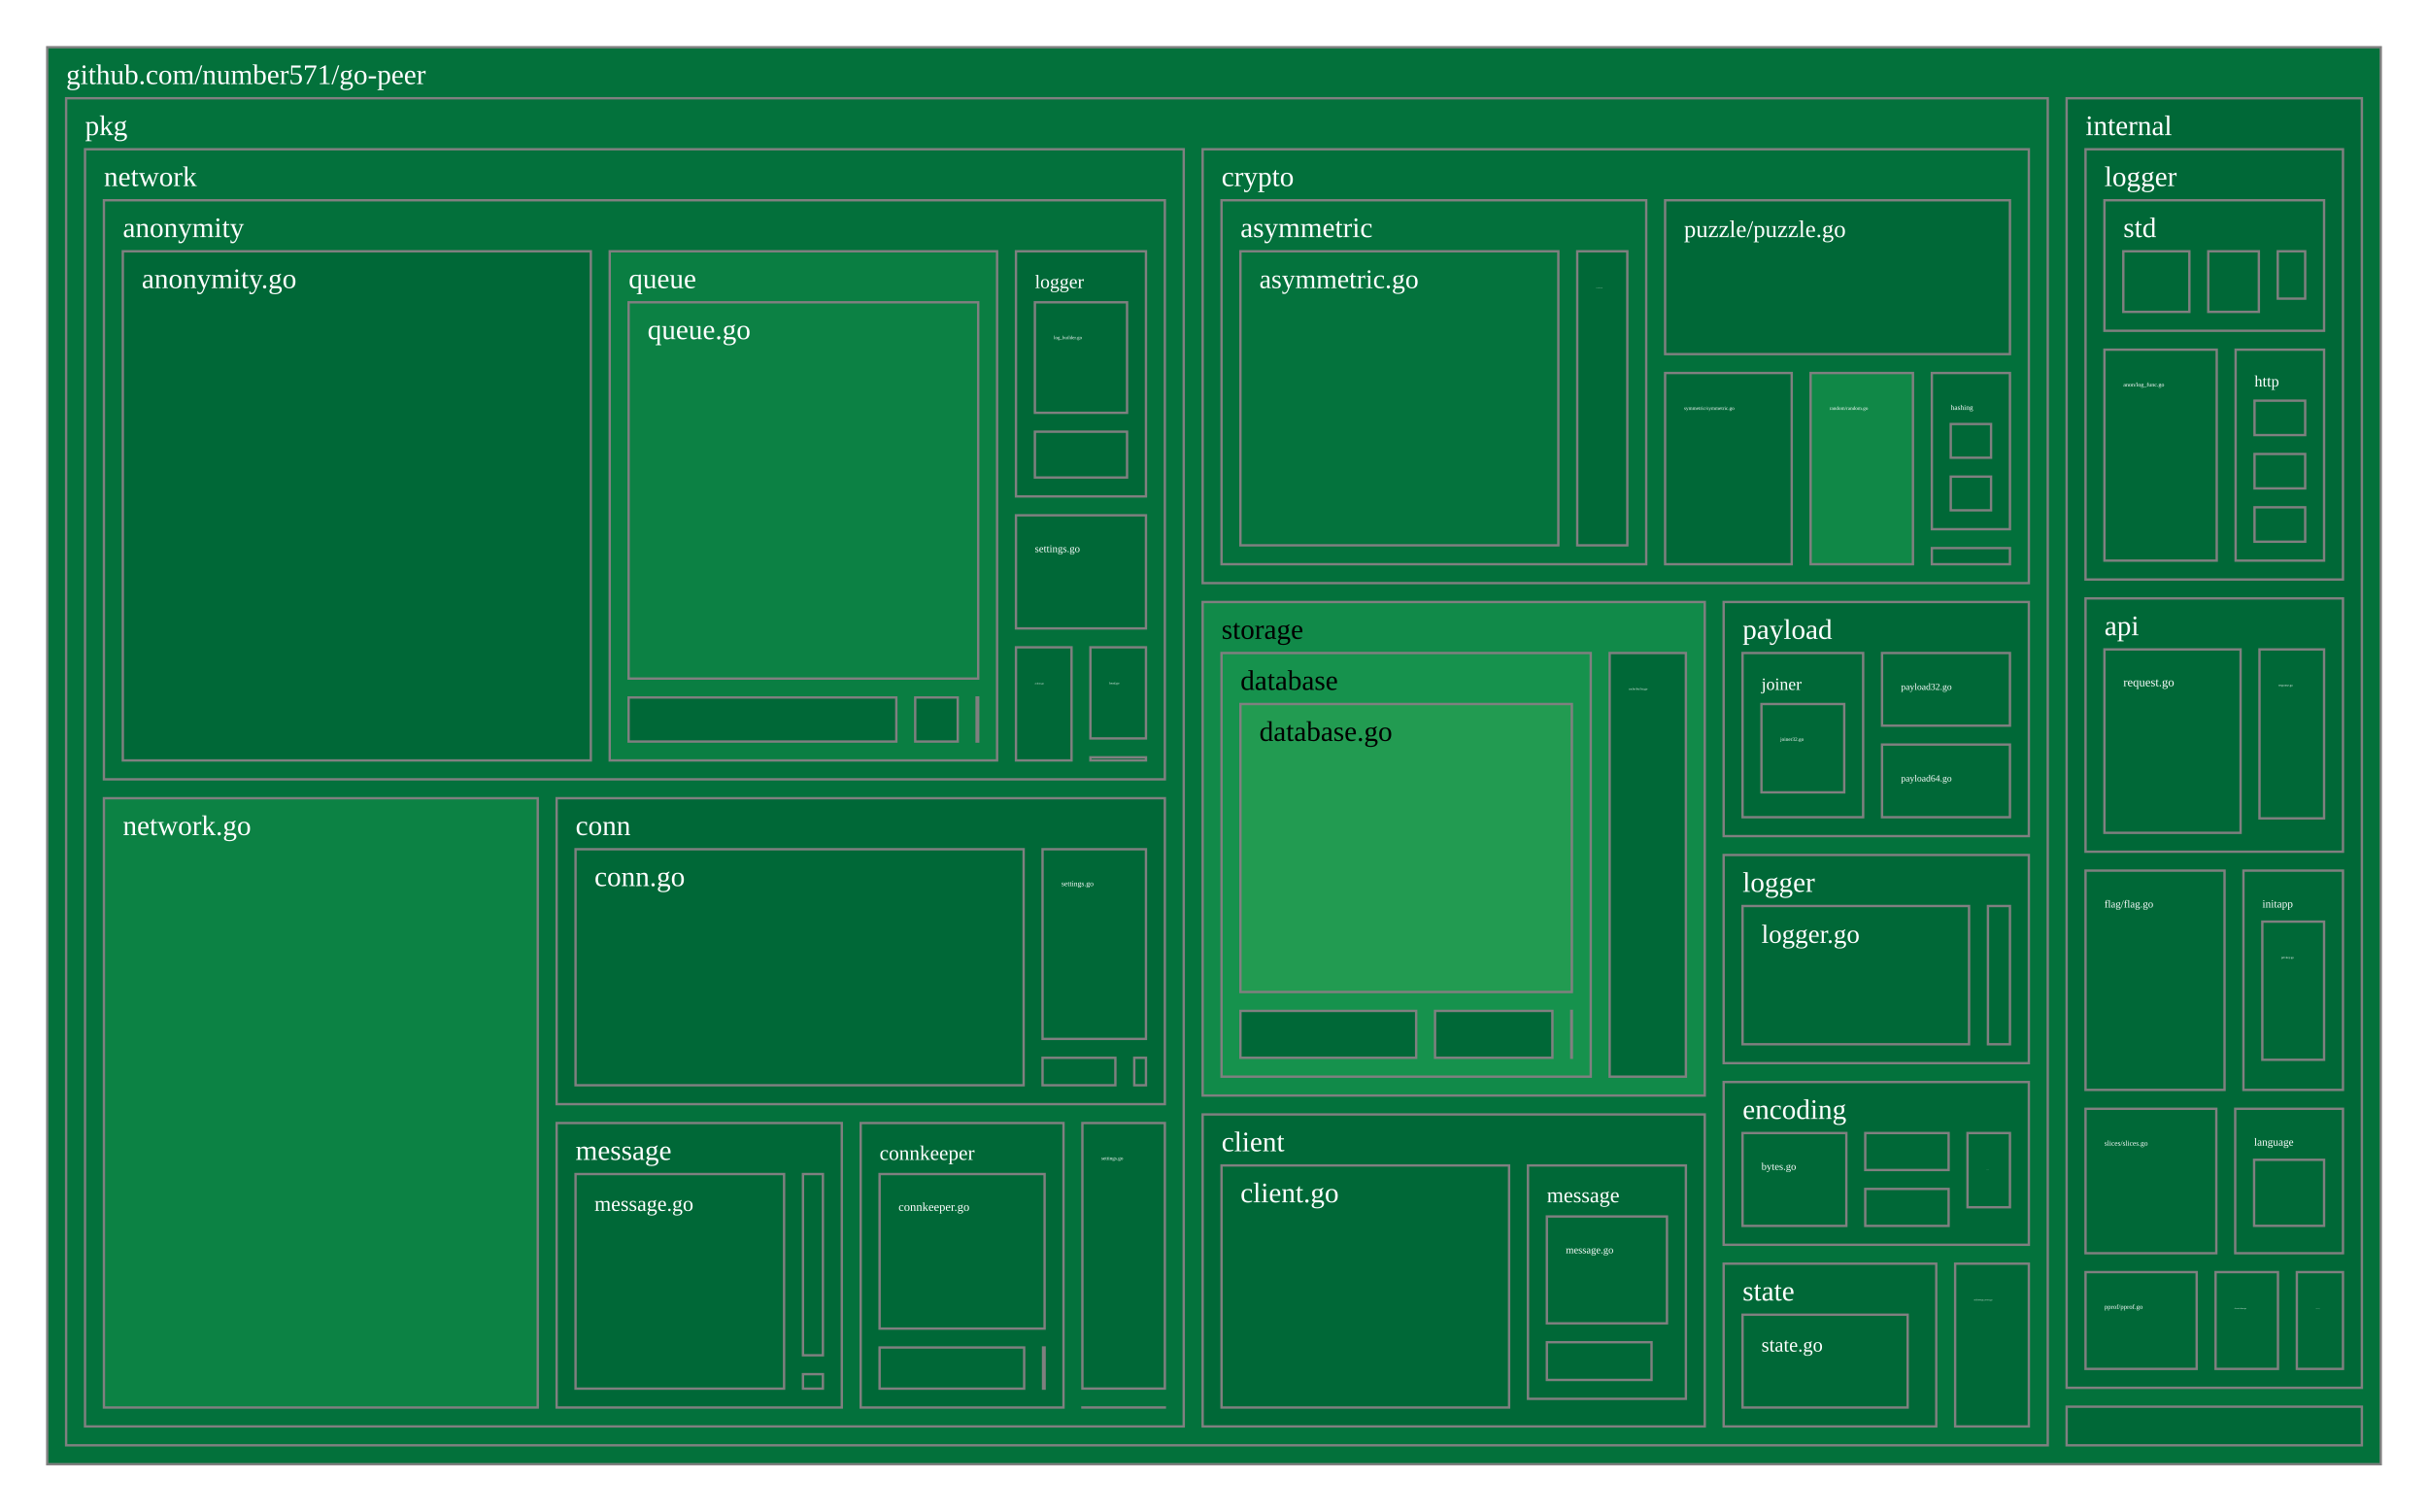
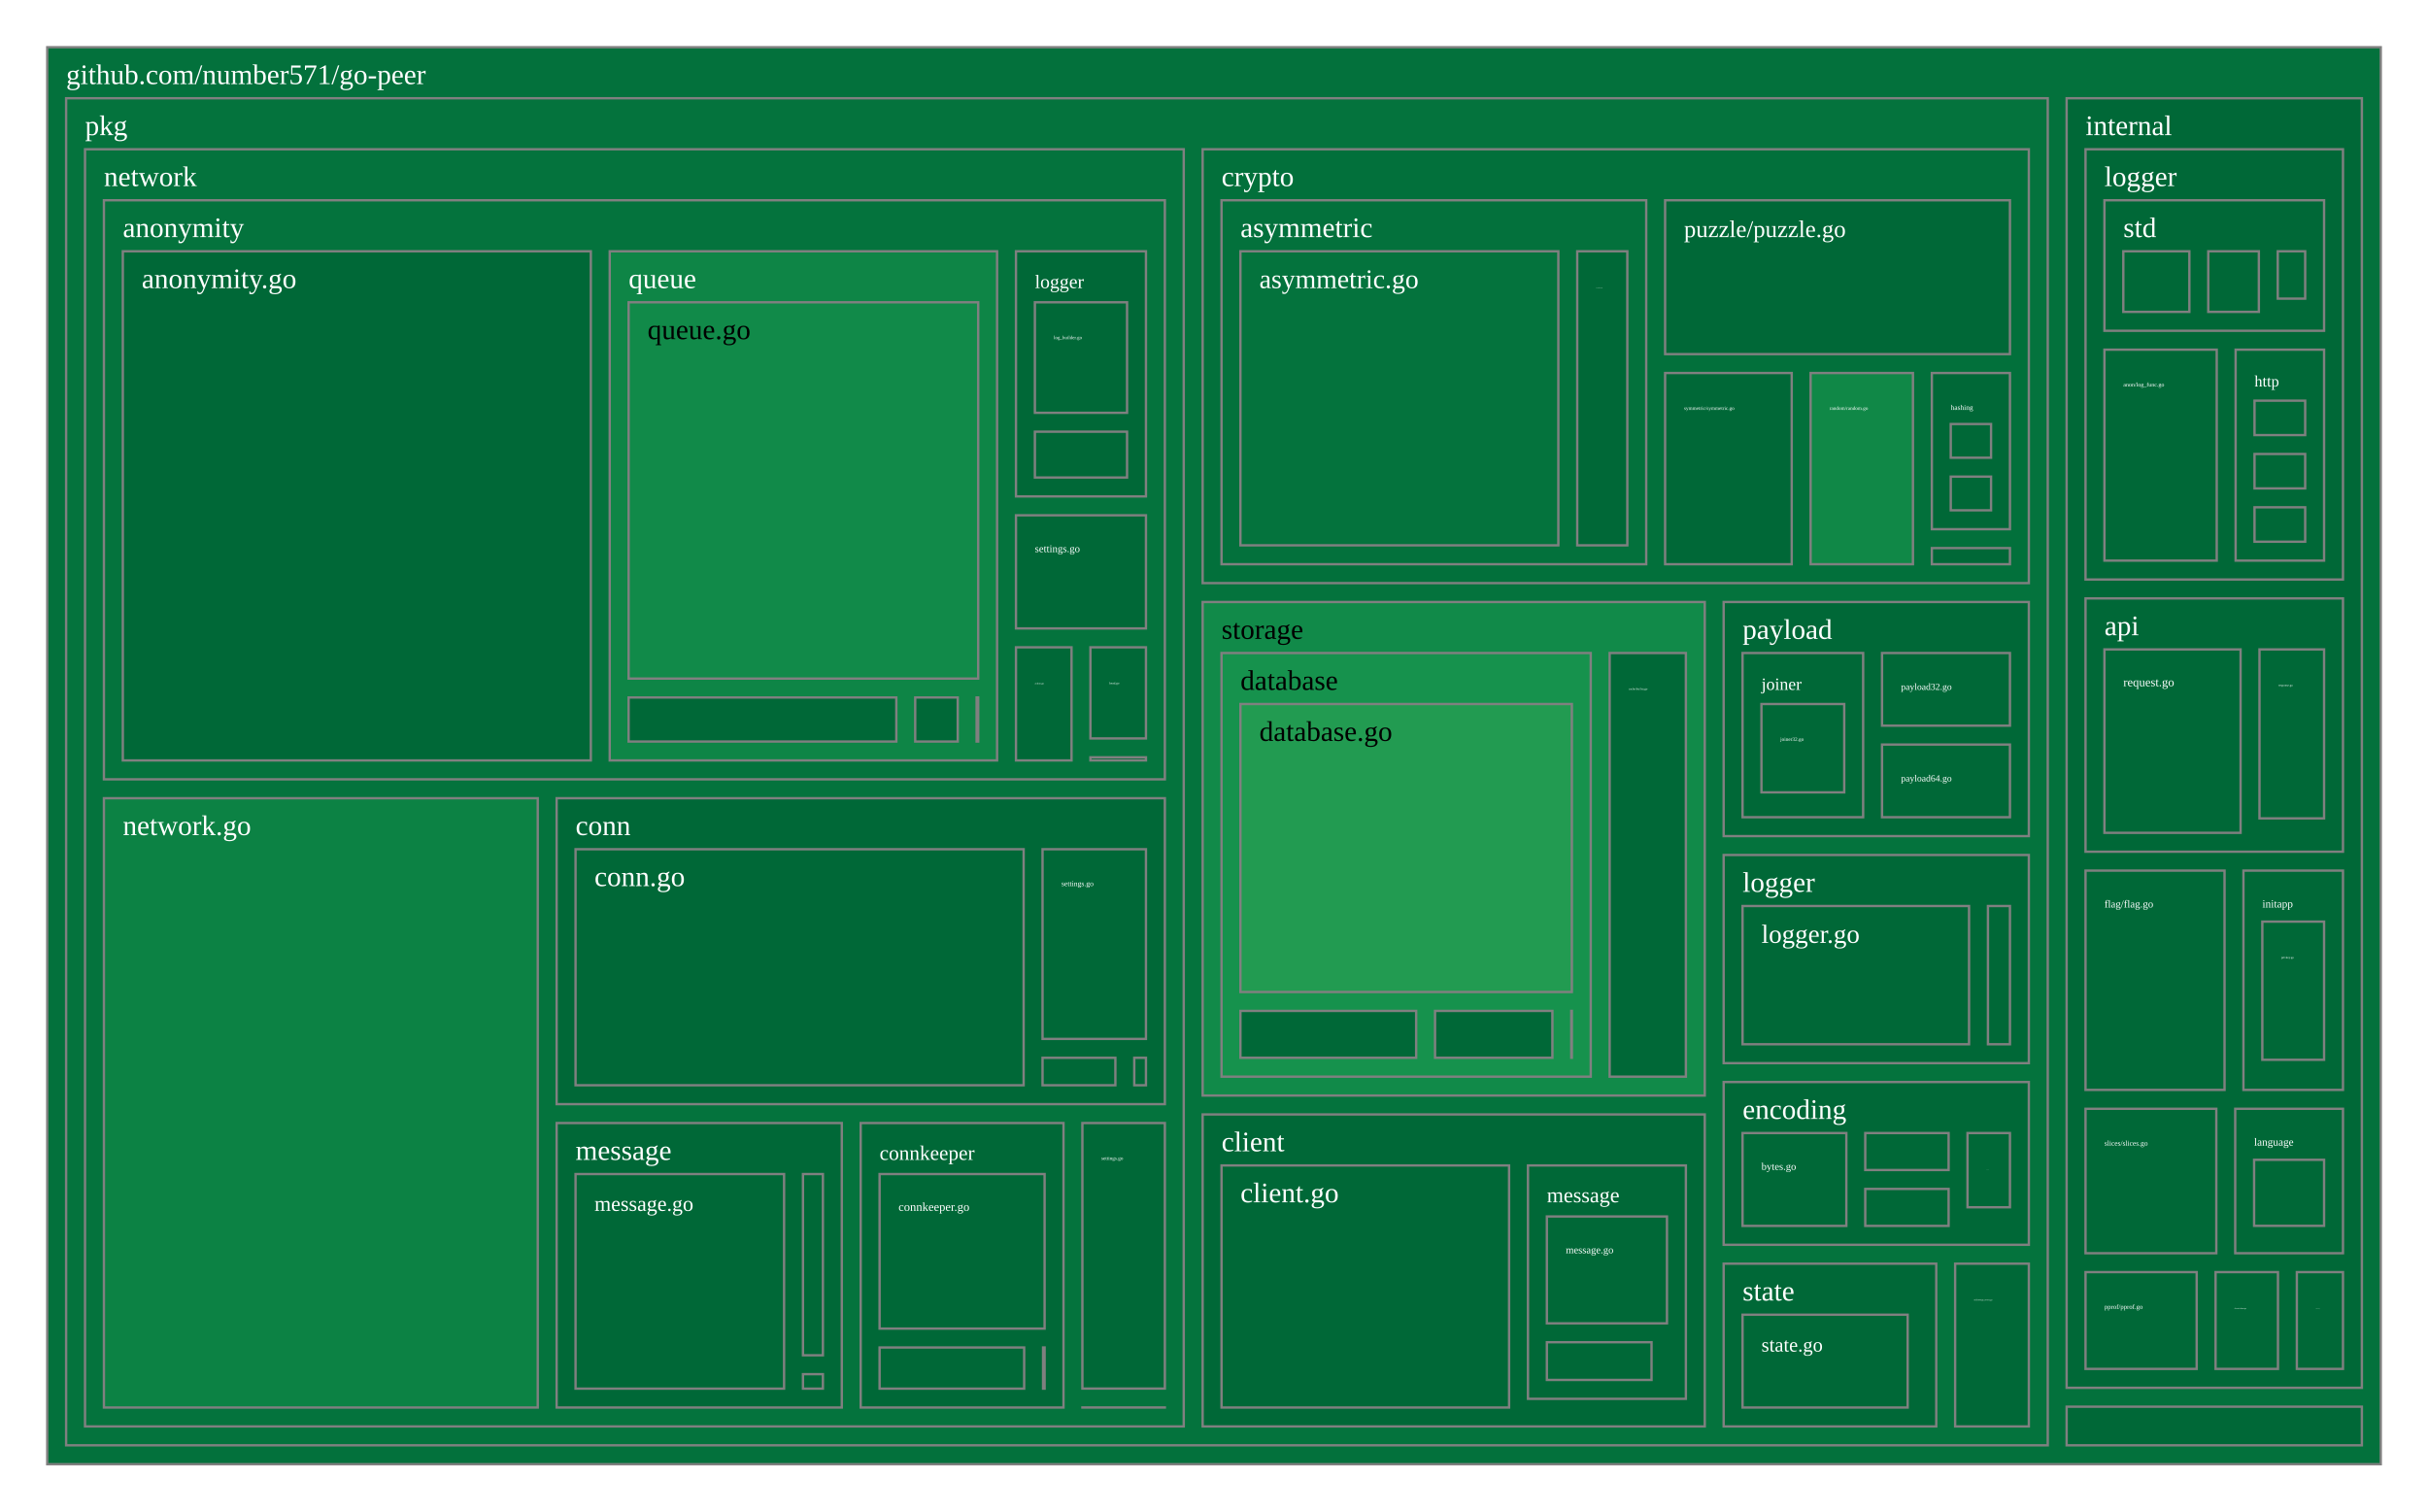
<svg xmlns="http://www.w3.org/2000/svg" viewBox="0 0 1028 640" style="background: white none repeat scroll 0% 0%;">
  <g>
-     <rect x="20" y="20" width="988" height="600" style="fill: rgb(3, 113, 59);opacity:1;fill-opacity:1.00;stroke:rgb(128,128,128);stroke-width:1px;stroke-opacity:1.00;" />
+     <rect x="20" y="20" width="988" height="600" style="fill: rgb(3, 113, 60);opacity:1;fill-opacity:1.00;stroke:rgb(128,128,128);stroke-width:1px;stroke-opacity:1.00;" />
    <text data-notex="1" text-anchor="start" transform="translate(28,35.6) scale(1)" style="font-family: Open Sans, verdana, arial, sans-serif !important; font-size: 12px; fill: rgb(255, 255, 255); fill-opacity: 1.00; white-space: pre;" data-math="N">github.com/number571/go-peer</text>
  </g>
  <g>
    <rect x="875" y="41.6" width="125" height="546.046" style="fill: rgb(0, 104, 55);opacity:1;fill-opacity:1.00;stroke:rgb(128,128,128);stroke-width:1px;stroke-opacity:1.00;" />
    <text data-notex="1" text-anchor="start" transform="translate(883,57.2) scale(1)" style="font-family: Open Sans, verdana, arial, sans-serif !important; font-size: 12px; fill: rgb(255, 255, 255); fill-opacity: 1.00; white-space: pre;" data-math="N">internal</text>
  </g>
  <g>
-     <rect x="28" y="41.6" width="839" height="570.4" style="fill: rgb(3, 114, 60);opacity:1;fill-opacity:1.00;stroke:rgb(128,128,128);stroke-width:1px;stroke-opacity:1.00;" />
+     <rect x="28" y="41.6" width="839" height="570.4" style="fill: rgb(4, 115, 61);opacity:1;fill-opacity:1.00;stroke:rgb(128,128,128);stroke-width:1px;stroke-opacity:1.00;" />
    <text data-notex="1" text-anchor="start" transform="translate(36,57.2) scale(1)" style="font-family: Open Sans, verdana, arial, sans-serif !important; font-size: 12px; fill: rgb(255, 255, 255); fill-opacity: 1.00; white-space: pre;" data-math="N">pkg</text>
  </g>
  <g>
    <rect x="875" y="595.646" width="125" height="16.354" style="fill: rgb(0, 104, 55);opacity:1;fill-opacity:1.00;stroke:rgb(128,128,128);stroke-width:1px;stroke-opacity:1.00;" />
  </g>
  <g>
    <rect x="883" y="253.384" width="109" height="107.263" style="fill: rgb(0, 104, 55);opacity:1;fill-opacity:1.00;stroke:rgb(128,128,128);stroke-width:1px;stroke-opacity:1.00;" />
    <text data-notex="1" text-anchor="start" transform="translate(891,268.9838) scale(1)" style="font-family: Open Sans, verdana, arial, sans-serif !important; font-size: 12px; fill: rgb(255, 255, 255); fill-opacity: 1.00; white-space: pre;" data-math="N">api</text>
  </g>
  <g>
    <rect x="972.471" y="538.66" width="19.529" height="40.987" style="fill: rgb(0, 104, 55);opacity:1;fill-opacity:1.00;stroke:rgb(128,128,128);stroke-width:1px;stroke-opacity:1.00;" />
    <text data-notex="1" text-anchor="start" transform="translate(980.4706,554.2596) scale(0.026261)" style="font-family: Open Sans, verdana, arial, sans-serif !important; font-size: 12px; fill: rgb(255, 255, 255); fill-opacity: 1.00; white-space: pre;" data-math="N">chars/chars.go</text>
  </g>
  <g>
    <rect x="938.059" y="538.66" width="26.412" height="40.987" style="fill: rgb(0, 104, 55);opacity:1;fill-opacity:1.00;stroke:rgb(128,128,128);stroke-width:1px;stroke-opacity:1.00;" />
    <text data-notex="1" text-anchor="start" transform="translate(946.0588,554.2596) scale(0.067785)" style="font-family: Open Sans, verdana, arial, sans-serif !important; font-size: 12px; fill: rgb(255, 255, 255); fill-opacity: 1.00; white-space: pre;" data-math="N">closer/closer.go</text>
  </g>
  <g>
    <rect x="883" y="368.647" width="58.857" height="92.855" style="fill: rgb(0, 104, 55);opacity:1;fill-opacity:1.00;stroke:rgb(128,128,128);stroke-width:1px;stroke-opacity:1.00;" />
    <text data-notex="1" text-anchor="start" transform="translate(891,384.2468) scale(0.372024)" style="font-family: Open Sans, verdana, arial, sans-serif !important; font-size: 12px; fill: rgb(255, 255, 255); fill-opacity: 1.00; white-space: pre;" data-math="N">flag/flag.go</text>
  </g>
  <g>
    <rect x="949.857" y="368.647" width="42.143" height="92.855" style="fill: rgb(0, 104, 55);opacity:1;fill-opacity:1.00;stroke:rgb(128,128,128);stroke-width:1px;stroke-opacity:1.00;" />
    <text data-notex="1" text-anchor="start" transform="translate(957.8571,384.2468) scale(0.389031)" style="font-family: Open Sans, verdana, arial, sans-serif !important; font-size: 12px; fill: rgb(255, 255, 255); fill-opacity: 1.00; white-space: pre;" data-math="N">initapp</text>
  </g>
  <g>
    <rect x="946.375" y="469.502" width="45.625" height="61.158" style="fill: rgb(0, 104, 55);opacity:1;fill-opacity:1.00;stroke:rgb(128,128,128);stroke-width:1px;stroke-opacity:1.00;" />
    <text data-notex="1" text-anchor="start" transform="translate(954.375,485.1018) scale(0.385742)" style="font-family: Open Sans, verdana, arial, sans-serif !important; font-size: 12px; fill: rgb(255, 255, 255); fill-opacity: 1.00; white-space: pre;" data-math="N">language</text>
  </g>
  <g>
    <rect x="883" y="63.2" width="109" height="182.184" style="fill: rgb(0, 104, 55);opacity:1;fill-opacity:1.00;stroke:rgb(128,128,128);stroke-width:1px;stroke-opacity:1.00;" />
    <text data-notex="1" text-anchor="start" transform="translate(891,78.8) scale(1)" style="font-family: Open Sans, verdana, arial, sans-serif !important; font-size: 12px; fill: rgb(255, 255, 255); fill-opacity: 1.00; white-space: pre;" data-math="N">logger</text>
  </g>
  <g>
    <rect x="883" y="538.66" width="47.059" height="40.987" style="fill: rgb(0, 104, 55);opacity:1;fill-opacity:1.00;stroke:rgb(128,128,128);stroke-width:1px;stroke-opacity:1.00;" />
    <text data-notex="1" text-anchor="start" transform="translate(891,554.2596) scale(0.231092)" style="font-family: Open Sans, verdana, arial, sans-serif !important; font-size: 12px; fill: rgb(255, 255, 255); fill-opacity: 1.00; white-space: pre;" data-math="N">pprof/pprof.go</text>
  </g>
  <g>
    <rect x="883" y="469.502" width="55.375" height="61.158" style="fill: rgb(0, 104, 55);opacity:1;fill-opacity:1.00;stroke:rgb(128,128,128);stroke-width:1px;stroke-opacity:1.00;" />
    <text data-notex="1" text-anchor="start" transform="translate(891,485.1018) scale(0.256348)" style="font-family: Open Sans, verdana, arial, sans-serif !important; font-size: 12px; fill: rgb(255, 255, 255); fill-opacity: 1.00; white-space: pre;" data-math="N">slices/slices.go</text>
  </g>
  <g>
    <rect x="509.189" y="471.898" width="212.597" height="132.102" style="fill: rgb(0, 104, 55);opacity:1;fill-opacity:1.00;stroke:rgb(128,128,128);stroke-width:1px;stroke-opacity:1.00;" />
    <text data-notex="1" text-anchor="start" transform="translate(517.1893,487.4982) scale(1)" style="font-family: Open Sans, verdana, arial, sans-serif !important; font-size: 12px; fill: rgb(255, 255, 255); fill-opacity: 1.00; white-space: pre;" data-math="N">client</text>
  </g>
  <g>
    <rect x="509.189" y="63.2" width="349.811" height="183.711" style="fill: rgb(2, 112, 59);opacity:1;fill-opacity:1.00;stroke:rgb(128,128,128);stroke-width:1px;stroke-opacity:1.00;" />
    <text data-notex="1" text-anchor="start" transform="translate(517.1893,78.8) scale(1)" style="font-family: Open Sans, verdana, arial, sans-serif !important; font-size: 12px; fill: rgb(255, 255, 255); fill-opacity: 1.00; white-space: pre;" data-math="N">crypto</text>
  </g>
  <g>
    <rect x="729.786" y="458.177" width="129.214" height="68.911" style="fill: rgb(0, 104, 55);opacity:1;fill-opacity:1.00;stroke:rgb(128,128,128);stroke-width:1px;stroke-opacity:1.00;" />
    <text data-notex="1" text-anchor="start" transform="translate(737.7864,473.7772) scale(1)" style="font-family: Open Sans, verdana, arial, sans-serif !important; font-size: 12px; fill: rgb(255, 255, 255); fill-opacity: 1.00; white-space: pre;" data-math="N">encoding</text>
  </g>
  <g>
    <rect x="729.786" y="362.038" width="129.214" height="88.139" style="fill: rgb(0, 104, 55);opacity:1;fill-opacity:1.00;stroke:rgb(128,128,128);stroke-width:1px;stroke-opacity:1.00;" />
    <text data-notex="1" text-anchor="start" transform="translate(737.7864,377.6379) scale(1)" style="font-family: Open Sans, verdana, arial, sans-serif !important; font-size: 12px; fill: rgb(255, 255, 255); fill-opacity: 1.00; white-space: pre;" data-math="N">logger</text>
  </g>
  <g>
-     <rect x="36" y="63.2" width="465.189" height="540.8" style="fill: rgb(3, 113, 60);opacity:1;fill-opacity:1.00;stroke:rgb(128,128,128);stroke-width:1px;stroke-opacity:1.00;" />
+     <rect x="36" y="63.2" width="465.189" height="540.8" style="fill: rgb(4, 115, 61);opacity:1;fill-opacity:1.00;stroke:rgb(128,128,128);stroke-width:1px;stroke-opacity:1.00;" />
    <text data-notex="1" text-anchor="start" transform="translate(44,78.8) scale(1)" style="font-family: Open Sans, verdana, arial, sans-serif !important; font-size: 12px; fill: rgb(255, 255, 255); fill-opacity: 1.00; white-space: pre;" data-math="N">network</text>
  </g>
  <g>
    <rect x="729.786" y="254.911" width="129.214" height="99.127" style="fill: rgb(0, 104, 55);opacity:1;fill-opacity:1.00;stroke:rgb(128,128,128);stroke-width:1px;stroke-opacity:1.00;" />
    <text data-notex="1" text-anchor="start" transform="translate(737.7864,270.5113) scale(1)" style="font-family: Open Sans, verdana, arial, sans-serif !important; font-size: 12px; fill: rgb(255, 255, 255); fill-opacity: 1.00; white-space: pre;" data-math="N">payload</text>
  </g>
  <g>
    <rect x="729.786" y="535.089" width="90.01" height="68.911" style="fill: rgb(0, 104, 55);opacity:1;fill-opacity:1.00;stroke:rgb(128,128,128);stroke-width:1px;stroke-opacity:1.00;" />
    <text data-notex="1" text-anchor="start" transform="translate(737.7864,550.6886) scale(1)" style="font-family: Open Sans, verdana, arial, sans-serif !important; font-size: 12px; fill: rgb(255, 255, 255); fill-opacity: 1.00; white-space: pre;" data-math="N">state</text>
  </g>
  <g>
    <rect x="509.189" y="254.911" width="212.597" height="208.987" style="fill: rgb(17, 138, 73);opacity:1;fill-opacity:1.00;stroke:rgb(128,128,128);stroke-width:1px;stroke-opacity:1.00;" />
    <text data-notex="1" text-anchor="start" transform="translate(517.1893,270.5113) scale(1)" style="font-family: Open Sans, verdana, arial, sans-serif !important; font-size: 12px; fill: rgb(0, 0, 0); fill-opacity: 1.00; white-space: pre;" data-math="N">storage</text>
  </g>
  <g>
    <rect x="827.796" y="535.089" width="31.204" height="68.911" style="fill: rgb(0, 104, 55);opacity:1;fill-opacity:1.00;stroke:rgb(128,128,128);stroke-width:1px;stroke-opacity:1.00;" />
    <text data-notex="1" text-anchor="start" transform="translate(835.7961,550.6886) scale(0.075416)" style="font-family: Open Sans, verdana, arial, sans-serif !important; font-size: 12px; fill: rgb(255, 255, 255); fill-opacity: 1.00; white-space: pre;" data-math="N">utils/merge_errors.go</text>
  </g>
  <g>
    <rect x="891" y="274.984" width="57.65" height="77.663" style="fill: rgb(0, 104, 55);opacity:1;fill-opacity:1.00;stroke:rgb(128,128,128);stroke-width:1px;stroke-opacity:1.00;" />
    <text data-notex="1" text-anchor="start" transform="translate(899,290.5838) scale(0.433854)" style="font-family: Open Sans, verdana, arial, sans-serif !important; font-size: 12px; fill: rgb(255, 255, 255); fill-opacity: 1.00; white-space: pre;" data-math="N">request.go</text>
  </g>
  <g>
    <rect x="956.65" y="274.984" width="27.35" height="71.544" style="fill: rgb(0, 104, 55);opacity:1;fill-opacity:1.00;stroke:rgb(128,128,128);stroke-width:1px;stroke-opacity:1.00;" />
    <text data-notex="1" text-anchor="start" transform="translate(964.65,290.5838) scale(0.107481)" style="font-family: Open Sans, verdana, arial, sans-serif !important; font-size: 12px; fill: rgb(255, 255, 255); fill-opacity: 1.00; white-space: pre;" data-math="N">response.go</text>
  </g>
  <g>
    <rect x="957.857" y="390.247" width="26.143" height="58.505" style="fill: rgb(0, 104, 55);opacity:1;fill-opacity:1.00;stroke:rgb(128,128,128);stroke-width:1px;stroke-opacity:1.00;" />
    <text data-notex="1" text-anchor="start" transform="translate(965.8571,405.8468) scale(0.105655)" style="font-family: Open Sans, verdana, arial, sans-serif !important; font-size: 12px; fill: rgb(255, 255, 255); fill-opacity: 1.00; white-space: pre;" data-math="N">privkey.go</text>
  </g>
  <g>
    <rect x="954.375" y="491.102" width="29.625" height="27.962" style="fill: rgb(0, 104, 55);opacity:1;fill-opacity:1.00;stroke:rgb(128,128,128);stroke-width:1px;stroke-opacity:1.00;" />
  </g>
  <g>
    <rect x="891" y="148.06" width="47.55" height="89.324" style="fill: rgb(0, 104, 55);opacity:1;fill-opacity:1.00;stroke:rgb(128,128,128);stroke-width:1px;stroke-opacity:1.00;" />
    <text data-notex="1" text-anchor="start" transform="translate(899,163.6603) scale(0.205404)" style="font-family: Open Sans, verdana, arial, sans-serif !important; font-size: 12px; fill: rgb(255, 255, 255); fill-opacity: 1.00; white-space: pre;" data-math="N">anon/log_func.go</text>
  </g>
  <g>
    <rect x="946.55" y="148.06" width="37.45" height="89.324" style="fill: rgb(0, 104, 55);opacity:1;fill-opacity:1.00;stroke:rgb(128,128,128);stroke-width:1px;stroke-opacity:1.00;" />
    <text data-notex="1" text-anchor="start" transform="translate(954.55,163.6603) scale(0.558594)" style="font-family: Open Sans, verdana, arial, sans-serif !important; font-size: 12px; fill: rgb(255, 255, 255); fill-opacity: 1.00; white-space: pre;" data-math="N">http</text>
  </g>
  <g>
    <rect x="891" y="84.8" width="93" height="55.26" style="fill: rgb(0, 104, 55);opacity:1;fill-opacity:1.00;stroke:rgb(128,128,128);stroke-width:1px;stroke-opacity:1.00;" />
    <text data-notex="1" text-anchor="start" transform="translate(899,100.4) scale(1)" style="font-family: Open Sans, verdana, arial, sans-serif !important; font-size: 12px; fill: rgb(255, 255, 255); fill-opacity: 1.00; white-space: pre;" data-math="N">std</text>
  </g>
  <g>
    <rect x="517.189" y="493.498" width="121.745" height="102.502" style="fill: rgb(0, 104, 55);opacity:1;fill-opacity:1.00;stroke:rgb(128,128,128);stroke-width:1px;stroke-opacity:1.00;" />
    <text data-notex="1" text-anchor="start" transform="translate(525.1893,509.0982) scale(1)" style="font-family: Open Sans, verdana, arial, sans-serif !important; font-size: 12px; fill: rgb(255, 255, 255); fill-opacity: 1.00; white-space: pre;" data-math="N">client.go</text>
  </g>
  <g>
    <rect x="646.934" y="493.498" width="66.853" height="98.818" style="fill: rgb(0, 104, 55);opacity:1;fill-opacity:1.00;stroke:rgb(128,128,128);stroke-width:1px;stroke-opacity:1.00;" />
    <text data-notex="1" text-anchor="start" transform="translate(654.9338,509.0982) scale(0.756736)" style="font-family: Open Sans, verdana, arial, sans-serif !important; font-size: 12px; fill: rgb(255, 255, 255); fill-opacity: 1.00; white-space: pre;" data-math="N">message</text>
  </g>
  <g>
    <rect x="517.189" y="84.8" width="179.808" height="154.111" style="fill: rgb(3, 113, 60);opacity:1;fill-opacity:1.00;stroke:rgb(128,128,128);stroke-width:1px;stroke-opacity:1.00;" />
    <text data-notex="1" text-anchor="start" transform="translate(525.1893,100.4) scale(1)" style="font-family: Open Sans, verdana, arial, sans-serif !important; font-size: 12px; fill: rgb(255, 255, 255); fill-opacity: 1.00; white-space: pre;" data-math="N">asymmetric</text>
  </g>
  <g>
    <rect x="817.933" y="157.948" width="33.067" height="66.136" style="fill: rgb(0, 104, 55);opacity:1;fill-opacity:1.00;stroke:rgb(128,128,128);stroke-width:1px;stroke-opacity:1.00;" />
    <text data-notex="1" text-anchor="start" transform="translate(825.9326,173.5478) scale(0.253979)" style="font-family: Open Sans, verdana, arial, sans-serif !important; font-size: 12px; fill: rgb(255, 255, 255); fill-opacity: 1.00; white-space: pre;" data-math="N">hashing</text>
  </g>
  <g>
    <rect x="817.933" y="232.084" width="33.067" height="6.827" style="fill: rgb(0, 104, 55);opacity:1;fill-opacity:1.00;stroke:rgb(128,128,128);stroke-width:1px;stroke-opacity:1.00;" />
  </g>
  <g>
    <rect x="704.997" y="84.8" width="146.003" height="65.148" style="fill: rgb(0, 104, 55);opacity:1;fill-opacity:1.00;stroke:rgb(128,128,128);stroke-width:1px;stroke-opacity:1.00;" />
    <text data-notex="1" text-anchor="start" transform="translate(712.9974,100.4) scale(0.846371)" style="font-family: Open Sans, verdana, arial, sans-serif !important; font-size: 12px; fill: rgb(255, 255, 255); fill-opacity: 1.00; white-space: pre;" data-math="N">puzzle/puzzle.go</text>
  </g>
  <g>
    <rect x="766.598" y="157.948" width="43.334" height="80.964" style="fill: rgb(16, 136, 71);opacity:1;fill-opacity:1.00;stroke:rgb(128,128,128);stroke-width:1px;stroke-opacity:1.00;" />
    <text data-notex="1" text-anchor="start" transform="translate(774.5984,173.5478) scale(0.177957)" style="font-family: Open Sans, verdana, arial, sans-serif !important; font-size: 12px; fill: rgb(255, 255, 255); fill-opacity: 1.00; white-space: pre;" data-math="N">random/random.go</text>
  </g>
  <g>
    <rect x="704.997" y="157.948" width="53.601" height="80.964" style="fill: rgb(0, 104, 55);opacity:1;fill-opacity:1.00;stroke:rgb(128,128,128);stroke-width:1px;stroke-opacity:1.00;" />
    <text data-notex="1" text-anchor="start" transform="translate(712.9974,173.5478) scale(0.178035)" style="font-family: Open Sans, verdana, arial, sans-serif !important; font-size: 12px; fill: rgb(255, 255, 255); fill-opacity: 1.00; white-space: pre;" data-math="N">symmetric/symmetric.go</text>
  </g>
  <g>
    <rect x="737.786" y="479.777" width="43.949" height="39.311" style="fill: rgb(0, 104, 55);opacity:1;fill-opacity:1.00;stroke:rgb(128,128,128);stroke-width:1px;stroke-opacity:1.00;" />
    <text data-notex="1" text-anchor="start" transform="translate(745.7864,495.3772) scale(0.363915)" style="font-family: Open Sans, verdana, arial, sans-serif !important; font-size: 12px; fill: rgb(255, 255, 255); fill-opacity: 1.00; white-space: pre;" data-math="N">bytes.go</text>
  </g>
  <g>
    <rect x="789.735" y="479.777" width="35.291" height="15.656" style="fill: rgb(0, 104, 55);opacity:1;fill-opacity:1.00;stroke:rgb(128,128,128);stroke-width:1px;stroke-opacity:1.00;" />
  </g>
  <g>
    <rect x="789.735" y="503.433" width="35.291" height="15.656" style="fill: rgb(0, 104, 55);opacity:1;fill-opacity:1.00;stroke:rgb(128,128,128);stroke-width:1px;stroke-opacity:1.00;" />
  </g>
  <g>
    <rect x="833.026" y="479.777" width="17.974" height="31.426" style="fill: rgb(0, 104, 55);opacity:1;fill-opacity:1.00;stroke:rgb(128,128,128);stroke-width:1px;stroke-opacity:1.00;" />
    <text data-notex="1" text-anchor="start" transform="translate(841.0257,495.3772) scale(0.012098)" style="font-family: Open Sans, verdana, arial, sans-serif !important; font-size: 12px; fill: rgb(255, 255, 255); fill-opacity: 1.00; white-space: pre;" data-math="N">serialize_yaml.go</text>
  </g>
  <g>
    <rect x="737.786" y="383.638" width="95.897" height="58.539" style="fill: rgb(0, 104, 55);opacity:1;fill-opacity:1.00;stroke:rgb(128,128,128);stroke-width:1px;stroke-opacity:1.00;" />
    <text data-notex="1" text-anchor="start" transform="translate(745.7864,399.2379) scale(0.924738)" style="font-family: Open Sans, verdana, arial, sans-serif !important; font-size: 12px; fill: rgb(255, 255, 255); fill-opacity: 1.00; white-space: pre;" data-math="N">logger.go</text>
  </g>
  <g>
    <rect x="841.684" y="383.638" width="9.316" height="58.539" style="fill: rgb(0, 104, 55);opacity:1;fill-opacity:1.00;stroke:rgb(128,128,128);stroke-width:1px;stroke-opacity:1.00;" />
  </g>
  <g>
-     <rect x="44" y="84.8" width="449.189" height="245.195" style="fill: rgb(3, 112, 59);opacity:1;fill-opacity:1.00;stroke:rgb(128,128,128);stroke-width:1px;stroke-opacity:1.00;" />
+     <rect x="44" y="84.8" width="449.189" height="245.195" style="fill: rgb(4, 115, 61);opacity:1;fill-opacity:1.00;stroke:rgb(128,128,128);stroke-width:1px;stroke-opacity:1.00;" />
    <text data-notex="1" text-anchor="start" transform="translate(52,100.4) scale(1)" style="font-family: Open Sans, verdana, arial, sans-serif !important; font-size: 12px; fill: rgb(255, 255, 255); fill-opacity: 1.00; white-space: pre;" data-math="N">anonymity</text>
  </g>
  <g>
    <rect x="235.683" y="337.995" width="257.507" height="129.544" style="fill: rgb(0, 104, 55);opacity:1;fill-opacity:1.00;stroke:rgb(128,128,128);stroke-width:1px;stroke-opacity:1.00;" />
    <text data-notex="1" text-anchor="start" transform="translate(243.6827,353.5948) scale(1)" style="font-family: Open Sans, verdana, arial, sans-serif !important; font-size: 12px; fill: rgb(255, 255, 255); fill-opacity: 1.00; white-space: pre;" data-math="N">conn</text>
  </g>
  <g>
    <rect x="364.413" y="475.539" width="85.866" height="120.461" style="fill: rgb(0, 104, 55);opacity:1;fill-opacity:1.00;stroke:rgb(128,128,128);stroke-width:1px;stroke-opacity:1.00;" />
    <text data-notex="1" text-anchor="start" transform="translate(372.4132,491.1389) scale(0.72777)" style="font-family: Open Sans, verdana, arial, sans-serif !important; font-size: 12px; fill: rgb(255, 255, 255); fill-opacity: 1.00; white-space: pre;" data-math="N">connkeeper</text>
  </g>
  <g>
    <rect x="458.279" y="595.971" width="34.91" height="0.029" style="fill: rgb(0, 104, 55);opacity:1;fill-opacity:1.00;stroke:rgb(128,128,128);stroke-width:1px;stroke-opacity:1.00;" />
  </g>
  <g>
    <rect x="235.683" y="475.539" width="120.73" height="120.461" style="fill: rgb(0, 104, 55);opacity:1;fill-opacity:1.00;stroke:rgb(128,128,128);stroke-width:1px;stroke-opacity:1.00;" />
    <text data-notex="1" text-anchor="start" transform="translate(243.6827,491.1389) scale(1)" style="font-family: Open Sans, verdana, arial, sans-serif !important; font-size: 12px; fill: rgb(255, 255, 255); fill-opacity: 1.00; white-space: pre;" data-math="N">message</text>
  </g>
  <g>
    <rect x="44" y="337.995" width="183.683" height="258.005" style="fill: rgb(12, 130, 68);opacity:1;fill-opacity:1.00;stroke:rgb(128,128,128);stroke-width:1px;stroke-opacity:1.00;" />
    <text data-notex="1" text-anchor="start" transform="translate(52,353.5948) scale(1)" style="font-family: Open Sans, verdana, arial, sans-serif !important; font-size: 12px; fill: rgb(255, 255, 255); fill-opacity: 1.00; white-space: pre;" data-math="N">network.go</text>
  </g>
  <g>
    <rect x="458.279" y="475.539" width="34.91" height="112.432" style="fill: rgb(0, 104, 55);opacity:1;fill-opacity:1.00;stroke:rgb(128,128,128);stroke-width:1px;stroke-opacity:1.00;" />
    <text data-notex="1" text-anchor="start" transform="translate(466.2791,491.1389) scale(0.179073)" style="font-family: Open Sans, verdana, arial, sans-serif !important; font-size: 12px; fill: rgb(255, 255, 255); fill-opacity: 1.00; white-space: pre;" data-math="N">settings.go</text>
  </g>
  <g>
    <rect x="737.786" y="276.511" width="51.053" height="69.527" style="fill: rgb(0, 104, 55);opacity:1;fill-opacity:1.00;stroke:rgb(128,128,128);stroke-width:1px;stroke-opacity:1.00;" />
    <text data-notex="1" text-anchor="start" transform="translate(745.7864,292.1113) scale(0.608555)" style="font-family: Open Sans, verdana, arial, sans-serif !important; font-size: 12px; fill: rgb(255, 255, 255); fill-opacity: 1.00; white-space: pre;" data-math="N">joiner</text>
  </g>
  <g>
    <rect x="796.839" y="276.511" width="54.161" height="30.763" style="fill: rgb(0, 104, 55);opacity:1;fill-opacity:1.00;stroke:rgb(128,128,128);stroke-width:1px;stroke-opacity:1.00;" />
    <text data-notex="1" text-anchor="start" transform="translate(804.8392,292.1113) scale(0.331257)" style="font-family: Open Sans, verdana, arial, sans-serif !important; font-size: 12px; fill: rgb(255, 255, 255); fill-opacity: 1.00; white-space: pre;" data-math="N">payload32.go</text>
  </g>
  <g>
    <rect x="796.839" y="315.275" width="54.161" height="30.763" style="fill: rgb(0, 104, 55);opacity:1;fill-opacity:1.00;stroke:rgb(128,128,128);stroke-width:1px;stroke-opacity:1.00;" />
    <text data-notex="1" text-anchor="start" transform="translate(804.8392,330.8746) scale(0.331257)" style="font-family: Open Sans, verdana, arial, sans-serif !important; font-size: 12px; fill: rgb(255, 255, 255); fill-opacity: 1.00; white-space: pre;" data-math="N">payload64.go</text>
  </g>
  <g>
    <rect x="737.786" y="556.689" width="69.909" height="39.311" style="fill: rgb(0, 104, 55);opacity:1;fill-opacity:1.00;stroke:rgb(128,128,128);stroke-width:1px;stroke-opacity:1.00;" />
    <text data-notex="1" text-anchor="start" transform="translate(745.7864,572.2886) scale(0.701943)" style="font-family: Open Sans, verdana, arial, sans-serif !important; font-size: 12px; fill: rgb(255, 255, 255); fill-opacity: 1.00; white-space: pre;" data-math="N">state.go</text>
  </g>
  <g>
    <rect x="681.511" y="276.511" width="32.275" height="179.387" style="fill: rgb(0, 104, 55);opacity:1;fill-opacity:1.00;stroke:rgb(128,128,128);stroke-width:1px;stroke-opacity:1.00;" />
    <text data-notex="1" text-anchor="start" transform="translate(689.5114,292.1113) scale(0.105957)" style="font-family: Open Sans, verdana, arial, sans-serif !important; font-size: 12px; fill: rgb(255, 255, 255); fill-opacity: 1.00; white-space: pre;" data-math="N">cache/lru/lru.go</text>
  </g>
  <g>
    <rect x="517.189" y="276.511" width="156.322" height="179.387" style="fill: rgb(22, 146, 77);opacity:1;fill-opacity:1.00;stroke:rgb(128,128,128);stroke-width:1px;stroke-opacity:1.00;" />
    <text data-notex="1" text-anchor="start" transform="translate(525.1893,292.1113) scale(1)" style="font-family: Open Sans, verdana, arial, sans-serif !important; font-size: 12px; fill: rgb(0, 0, 0); fill-opacity: 1.00; white-space: pre;" data-math="N">database</text>
  </g>
  <g>
    <rect x="954.55" y="169.66" width="21.45" height="14.575" style="fill: rgb(0, 104, 55);opacity:1;fill-opacity:1.00;stroke:rgb(128,128,128);stroke-width:1px;stroke-opacity:1.00;" />
  </g>
  <g>
    <rect x="954.55" y="192.235" width="21.45" height="14.575" style="fill: rgb(0, 104, 55);opacity:1;fill-opacity:1.00;stroke:rgb(128,128,128);stroke-width:1px;stroke-opacity:1.00;" />
  </g>
  <g>
    <rect x="954.55" y="214.809" width="21.45" height="14.575" style="fill: rgb(0, 104, 55);opacity:1;fill-opacity:1.00;stroke:rgb(128,128,128);stroke-width:1px;stroke-opacity:1.00;" />
  </g>
  <g>
    <rect x="964.385" y="106.4" width="11.615" height="20.05" style="fill: rgb(0, 104, 55);opacity:1;fill-opacity:1.00;stroke:rgb(128,128,128);stroke-width:1px;stroke-opacity:1.00;" />
  </g>
  <g>
    <rect x="899" y="106.4" width="27.962" height="25.66" style="fill: rgb(0, 104, 55);opacity:1;fill-opacity:1.00;stroke:rgb(128,128,128);stroke-width:1px;stroke-opacity:1.00;" />
  </g>
  <g>
    <rect x="934.962" y="106.4" width="21.423" height="25.66" style="fill: rgb(0, 104, 55);opacity:1;fill-opacity:1.00;stroke:rgb(128,128,128);stroke-width:1px;stroke-opacity:1.00;" />
  </g>
  <g>
    <rect x="654.934" y="515.098" width="50.853" height="45.254" style="fill: rgb(0, 104, 55);opacity:1;fill-opacity:1.00;stroke:rgb(128,128,128);stroke-width:1px;stroke-opacity:1.00;" />
    <text data-notex="1" text-anchor="start" transform="translate(662.9338,530.6982) scale(0.363048)" style="font-family: Open Sans, verdana, arial, sans-serif !important; font-size: 12px; fill: rgb(255, 255, 255); fill-opacity: 1.00; white-space: pre;" data-math="N">message.go</text>
  </g>
  <g>
    <rect x="654.934" y="568.352" width="44.313" height="15.964" style="fill: rgb(0, 104, 55);opacity:1;fill-opacity:1.00;stroke:rgb(128,128,128);stroke-width:1px;stroke-opacity:1.00;" />
  </g>
  <g>
    <rect x="525.189" y="106.4" width="134.601" height="124.511" style="fill: rgb(4, 115, 61);opacity:1;fill-opacity:1.00;stroke:rgb(128,128,128);stroke-width:1px;stroke-opacity:1.00;" />
    <text data-notex="1" text-anchor="start" transform="translate(533.1893,122) scale(0.950326)" style="font-family: Open Sans, verdana, arial, sans-serif !important; font-size: 12px; fill: rgb(255, 255, 255); fill-opacity: 1.00; white-space: pre;" data-math="N">asymmetric.go</text>
  </g>
  <g>
    <rect x="667.79" y="106.4" width="21.207" height="124.511" style="fill: rgb(0, 104, 55);opacity:1;fill-opacity:1.00;stroke:rgb(128,128,128);stroke-width:1px;stroke-opacity:1.00;" />
    <text data-notex="1" text-anchor="start" transform="translate(675.79,122) scale(0.036162)" style="font-family: Open Sans, verdana, arial, sans-serif !important; font-size: 12px; fill: rgb(255, 255, 255); fill-opacity: 1.00; white-space: pre;" data-math="N">list_pubkeys.go</text>
  </g>
  <g>
    <rect x="825.933" y="179.548" width="17.067" height="14.268" style="fill: rgb(0, 104, 55);opacity:1;fill-opacity:1.00;stroke:rgb(128,128,128);stroke-width:1px;stroke-opacity:1.00;" />
  </g>
  <g>
    <rect x="825.933" y="201.816" width="17.067" height="14.268" style="fill: rgb(0, 104, 55);opacity:1;fill-opacity:1.00;stroke:rgb(128,128,128);stroke-width:1px;stroke-opacity:1.00;" />
  </g>
  <g>
    <rect x="430.162" y="274.096" width="23.514" height="47.899" style="fill: rgb(0, 104, 55);opacity:1;fill-opacity:1.00;stroke:rgb(128,128,128);stroke-width:1px;stroke-opacity:1.00;" />
    <text data-notex="1" text-anchor="start" transform="translate(438.1622,289.6961) scale(0.086962)" style="font-family: Open Sans, verdana, arial, sans-serif !important; font-size: 12px; fill: rgb(255, 255, 255); fill-opacity: 1.00; white-space: pre;" data-math="N">action.go</text>
  </g>
  <g>
    <rect x="52" y="106.4" width="198.151" height="215.595" style="fill: rgb(0, 104, 55);opacity:1;fill-opacity:1.00;stroke:rgb(128,128,128);stroke-width:1px;stroke-opacity:1.00;" />
    <text data-notex="1" text-anchor="start" transform="translate(60,122) scale(1)" style="font-family: Open Sans, verdana, arial, sans-serif !important; font-size: 12px; fill: rgb(255, 255, 255); fill-opacity: 1.00; white-space: pre;" data-math="N">anonymity.go</text>
  </g>
  <g>
    <rect x="461.676" y="320.678" width="23.514" height="1.316" style="fill: rgb(0, 104, 55);opacity:1;fill-opacity:1.00;stroke:rgb(128,128,128);stroke-width:1px;stroke-opacity:1.00;" />
  </g>
  <g>
    <rect x="461.676" y="274.096" width="23.514" height="38.582" style="fill: rgb(0, 104, 55);opacity:1;fill-opacity:1.00;stroke:rgb(128,128,128);stroke-width:1px;stroke-opacity:1.00;" />
    <text data-notex="1" text-anchor="start" transform="translate(469.6757,289.6961) scale(0.111808)" style="font-family: Open Sans, verdana, arial, sans-serif !important; font-size: 12px; fill: rgb(255, 255, 255); fill-opacity: 1.00; white-space: pre;" data-math="N">head.go</text>
  </g>
  <g>
    <rect x="430.162" y="106.4" width="55.027" height="103.797" style="fill: rgb(0, 104, 55);opacity:1;fill-opacity:1.00;stroke:rgb(128,128,128);stroke-width:1px;stroke-opacity:1.00;" />
    <text data-notex="1" text-anchor="start" transform="translate(438.1622,122) scale(0.677553)" style="font-family: Open Sans, verdana, arial, sans-serif !important; font-size: 12px; fill: rgb(255, 255, 255); fill-opacity: 1.00; white-space: pre;" data-math="N">logger</text>
  </g>
  <g>
-     <rect x="258.151" y="106.4" width="164.011" height="215.595" style="fill: rgb(10, 126, 66);opacity:1;fill-opacity:1.00;stroke:rgb(128,128,128);stroke-width:1px;stroke-opacity:1.00;" />
+     <rect x="258.151" y="106.4" width="164.011" height="215.595" style="fill: rgb(14, 133, 70);opacity:1;fill-opacity:1.00;stroke:rgb(128,128,128);stroke-width:1px;stroke-opacity:1.00;" />
    <text data-notex="1" text-anchor="start" transform="translate(266.1509,122) scale(1)" style="font-family: Open Sans, verdana, arial, sans-serif !important; font-size: 12px; fill: rgb(255, 255, 255); fill-opacity: 1.00; white-space: pre;" data-math="N">queue</text>
  </g>
  <g>
    <rect x="430.162" y="218.197" width="55.027" height="47.899" style="fill: rgb(0, 104, 55);opacity:1;fill-opacity:1.00;stroke:rgb(128,128,128);stroke-width:1px;stroke-opacity:1.00;" />
    <text data-notex="1" text-anchor="start" transform="translate(438.1622,233.7974) scale(0.369574)" style="font-family: Open Sans, verdana, arial, sans-serif !important; font-size: 12px; fill: rgb(255, 255, 255); fill-opacity: 1.00; white-space: pre;" data-math="N">settings.go</text>
  </g>
  <g>
    <rect x="243.683" y="359.595" width="189.722" height="99.944" style="fill: rgb(0, 104, 55);opacity:1;fill-opacity:1.00;stroke:rgb(128,128,128);stroke-width:1px;stroke-opacity:1.00;" />
    <text data-notex="1" text-anchor="start" transform="translate(251.6827,375.1948) scale(1)" style="font-family: Open Sans, verdana, arial, sans-serif !important; font-size: 12px; fill: rgb(255, 255, 255); fill-opacity: 1.00; white-space: pre;" data-math="N">conn.go</text>
  </g>
  <g>
    <rect x="480.243" y="447.913" width="4.946" height="11.626" style="fill: rgb(0, 104, 55);opacity:1;fill-opacity:1.00;stroke:rgb(128,128,128);stroke-width:1px;stroke-opacity:1.00;" />
  </g>
  <g>
    <rect x="441.405" y="359.595" width="43.784" height="80.318" style="fill: rgb(0, 104, 55);opacity:1;fill-opacity:1.00;stroke:rgb(128,128,128);stroke-width:1px;stroke-opacity:1.00;" />
    <text data-notex="1" text-anchor="start" transform="translate(449.4049,375.1948) scale(0.26311)" style="font-family: Open Sans, verdana, arial, sans-serif !important; font-size: 12px; fill: rgb(255, 255, 255); fill-opacity: 1.00; white-space: pre;" data-math="N">settings.go</text>
  </g>
  <g>
    <rect x="441.405" y="447.913" width="30.838" height="11.626" style="fill: rgb(0, 104, 55);opacity:1;fill-opacity:1.00;stroke:rgb(128,128,128);stroke-width:1px;stroke-opacity:1.00;" />
  </g>
  <g>
    <rect x="372.413" y="497.139" width="69.866" height="65.44" style="fill: rgb(0, 104, 55);opacity:1;fill-opacity:1.00;stroke:rgb(128,128,128);stroke-width:1px;stroke-opacity:1.00;" />
    <text data-notex="1" text-anchor="start" transform="translate(380.4132,512.7389) scale(0.431618)" style="font-family: Open Sans, verdana, arial, sans-serif !important; font-size: 12px; fill: rgb(255, 255, 255); fill-opacity: 1.00; white-space: pre;" data-math="N">connkeeper.go</text>
  </g>
  <g>
    <rect x="441.627" y="570.579" width="0.652" height="17.421" style="fill: rgb(0, 104, 55);opacity:1;fill-opacity:1.00;stroke:rgb(128,128,128);stroke-width:1px;stroke-opacity:1.00;" />
  </g>
  <g>
    <rect x="372.413" y="570.579" width="61.214" height="17.421" style="fill: rgb(0, 104, 55);opacity:1;fill-opacity:1.00;stroke:rgb(128,128,128);stroke-width:1px;stroke-opacity:1.00;" />
  </g>
  <g>
    <rect x="339.973" y="581.877" width="8.44" height="6.123" style="fill: rgb(0, 104, 55);opacity:1;fill-opacity:1.00;stroke:rgb(128,128,128);stroke-width:1px;stroke-opacity:1.00;" />
  </g>
  <g>
    <rect x="243.683" y="497.139" width="88.291" height="90.861" style="fill: rgb(0, 104, 55);opacity:1;fill-opacity:1.00;stroke:rgb(128,128,128);stroke-width:1px;stroke-opacity:1.00;" />
    <text data-notex="1" text-anchor="start" transform="translate(251.6827,512.7389) scale(0.753027)" style="font-family: Open Sans, verdana, arial, sans-serif !important; font-size: 12px; fill: rgb(255, 255, 255); fill-opacity: 1.00; white-space: pre;" data-math="N">message.go</text>
  </g>
  <g>
    <rect x="339.973" y="497.139" width="8.44" height="76.738" style="fill: rgb(0, 104, 55);opacity:1;fill-opacity:1.00;stroke:rgb(128,128,128);stroke-width:1px;stroke-opacity:1.00;" />
  </g>
  <g>
    <rect x="745.786" y="298.111" width="35.053" height="37.404" style="fill: rgb(0, 104, 55);opacity:1;fill-opacity:1.00;stroke:rgb(128,128,128);stroke-width:1px;stroke-opacity:1.00;" />
    <text data-notex="1" text-anchor="start" transform="translate(753.7864,313.7113) scale(0.180424)" style="font-family: Open Sans, verdana, arial, sans-serif !important; font-size: 12px; fill: rgb(255, 255, 255); fill-opacity: 1.00; white-space: pre;" data-math="N">joiner32.go</text>
  </g>
  <g>
    <rect x="525.189" y="298.111" width="140.322" height="121.942" style="fill: rgb(34, 155, 81);opacity:1;fill-opacity:1.00;stroke:rgb(128,128,128);stroke-width:1px;stroke-opacity:1.00;" />
    <text data-notex="1" text-anchor="start" transform="translate(533.1893,313.7113) scale(1)" style="font-family: Open Sans, verdana, arial, sans-serif !important; font-size: 12px; fill: rgb(0, 0, 0); fill-opacity: 1.00; white-space: pre;" data-math="N">database.go</text>
  </g>
  <g>
    <rect x="525.189" y="428.053" width="74.401" height="19.845" style="fill: rgb(0, 104, 55);opacity:1;fill-opacity:1.00;stroke:rgb(128,128,128);stroke-width:1px;stroke-opacity:1.00;" />
  </g>
  <g>
    <rect x="665.271" y="428.053" width="0.24" height="19.845" style="fill: rgb(0, 104, 55);opacity:1;fill-opacity:1.00;stroke:rgb(128,128,128);stroke-width:1px;stroke-opacity:1.00;" />
  </g>
  <g>
    <rect x="607.59" y="428.053" width="49.681" height="19.845" style="fill: rgb(0, 104, 55);opacity:1;fill-opacity:1.00;stroke:rgb(128,128,128);stroke-width:1px;stroke-opacity:1.00;" />
  </g>
  <g>
    <rect x="438.162" y="128" width="39.027" height="46.798" style="fill: rgb(0, 104, 55);opacity:1;fill-opacity:1.00;stroke:rgb(128,128,128);stroke-width:1px;stroke-opacity:1.00;" />
    <text data-notex="1" text-anchor="start" transform="translate(446.1622,143.6) scale(0.171332)" style="font-family: Open Sans, verdana, arial, sans-serif !important; font-size: 12px; fill: rgb(255, 255, 255); fill-opacity: 1.00; white-space: pre;" data-math="N">log_builder.go</text>
  </g>
  <g>
    <rect x="438.162" y="182.798" width="39.027" height="19.399" style="fill: rgb(0, 104, 55);opacity:1;fill-opacity:1.00;stroke:rgb(128,128,128);stroke-width:1px;stroke-opacity:1.00;" />
  </g>
  <g>
    <rect x="413.495" y="295.339" width="0.667" height="18.656" style="fill: rgb(0, 104, 55);opacity:1;fill-opacity:1.00;stroke:rgb(128,128,128);stroke-width:1px;stroke-opacity:1.00;" />
  </g>
  <g>
-     <rect x="266.151" y="128" width="148.011" height="159.339" style="fill: rgb(12, 129, 68);opacity:1;fill-opacity:1.00;stroke:rgb(128,128,128);stroke-width:1px;stroke-opacity:1.00;" />
-     <text data-notex="1" text-anchor="start" transform="translate(274.1509,143.6) scale(1)" style="font-family: Open Sans, verdana, arial, sans-serif !important; font-size: 12px; fill: rgb(255, 255, 255); fill-opacity: 1.00; white-space: pre;" data-math="N">queue.go</text>
+     <rect x="266.151" y="128" width="148.011" height="159.339" style="fill: rgb(17, 138, 73);opacity:1;fill-opacity:1.00;stroke:rgb(128,128,128);stroke-width:1px;stroke-opacity:1.00;" />
+     <text data-notex="1" text-anchor="start" transform="translate(274.1509,143.6) scale(1)" style="font-family: Open Sans, verdana, arial, sans-serif !important; font-size: 12px; fill: rgb(0, 0, 0); fill-opacity: 1.00; white-space: pre;" data-math="N">queue.go</text>
  </g>
  <g>
    <rect x="266.151" y="295.339" width="113.342" height="18.656" style="fill: rgb(0, 104, 55);opacity:1;fill-opacity:1.00;stroke:rgb(128,128,128);stroke-width:1px;stroke-opacity:1.00;" />
  </g>
  <g>
    <rect x="387.493" y="295.339" width="18.002" height="18.656" style="fill: rgb(0, 104, 55);opacity:1;fill-opacity:1.00;stroke:rgb(128,128,128);stroke-width:1px;stroke-opacity:1.00;" />
  </g>
</svg>
